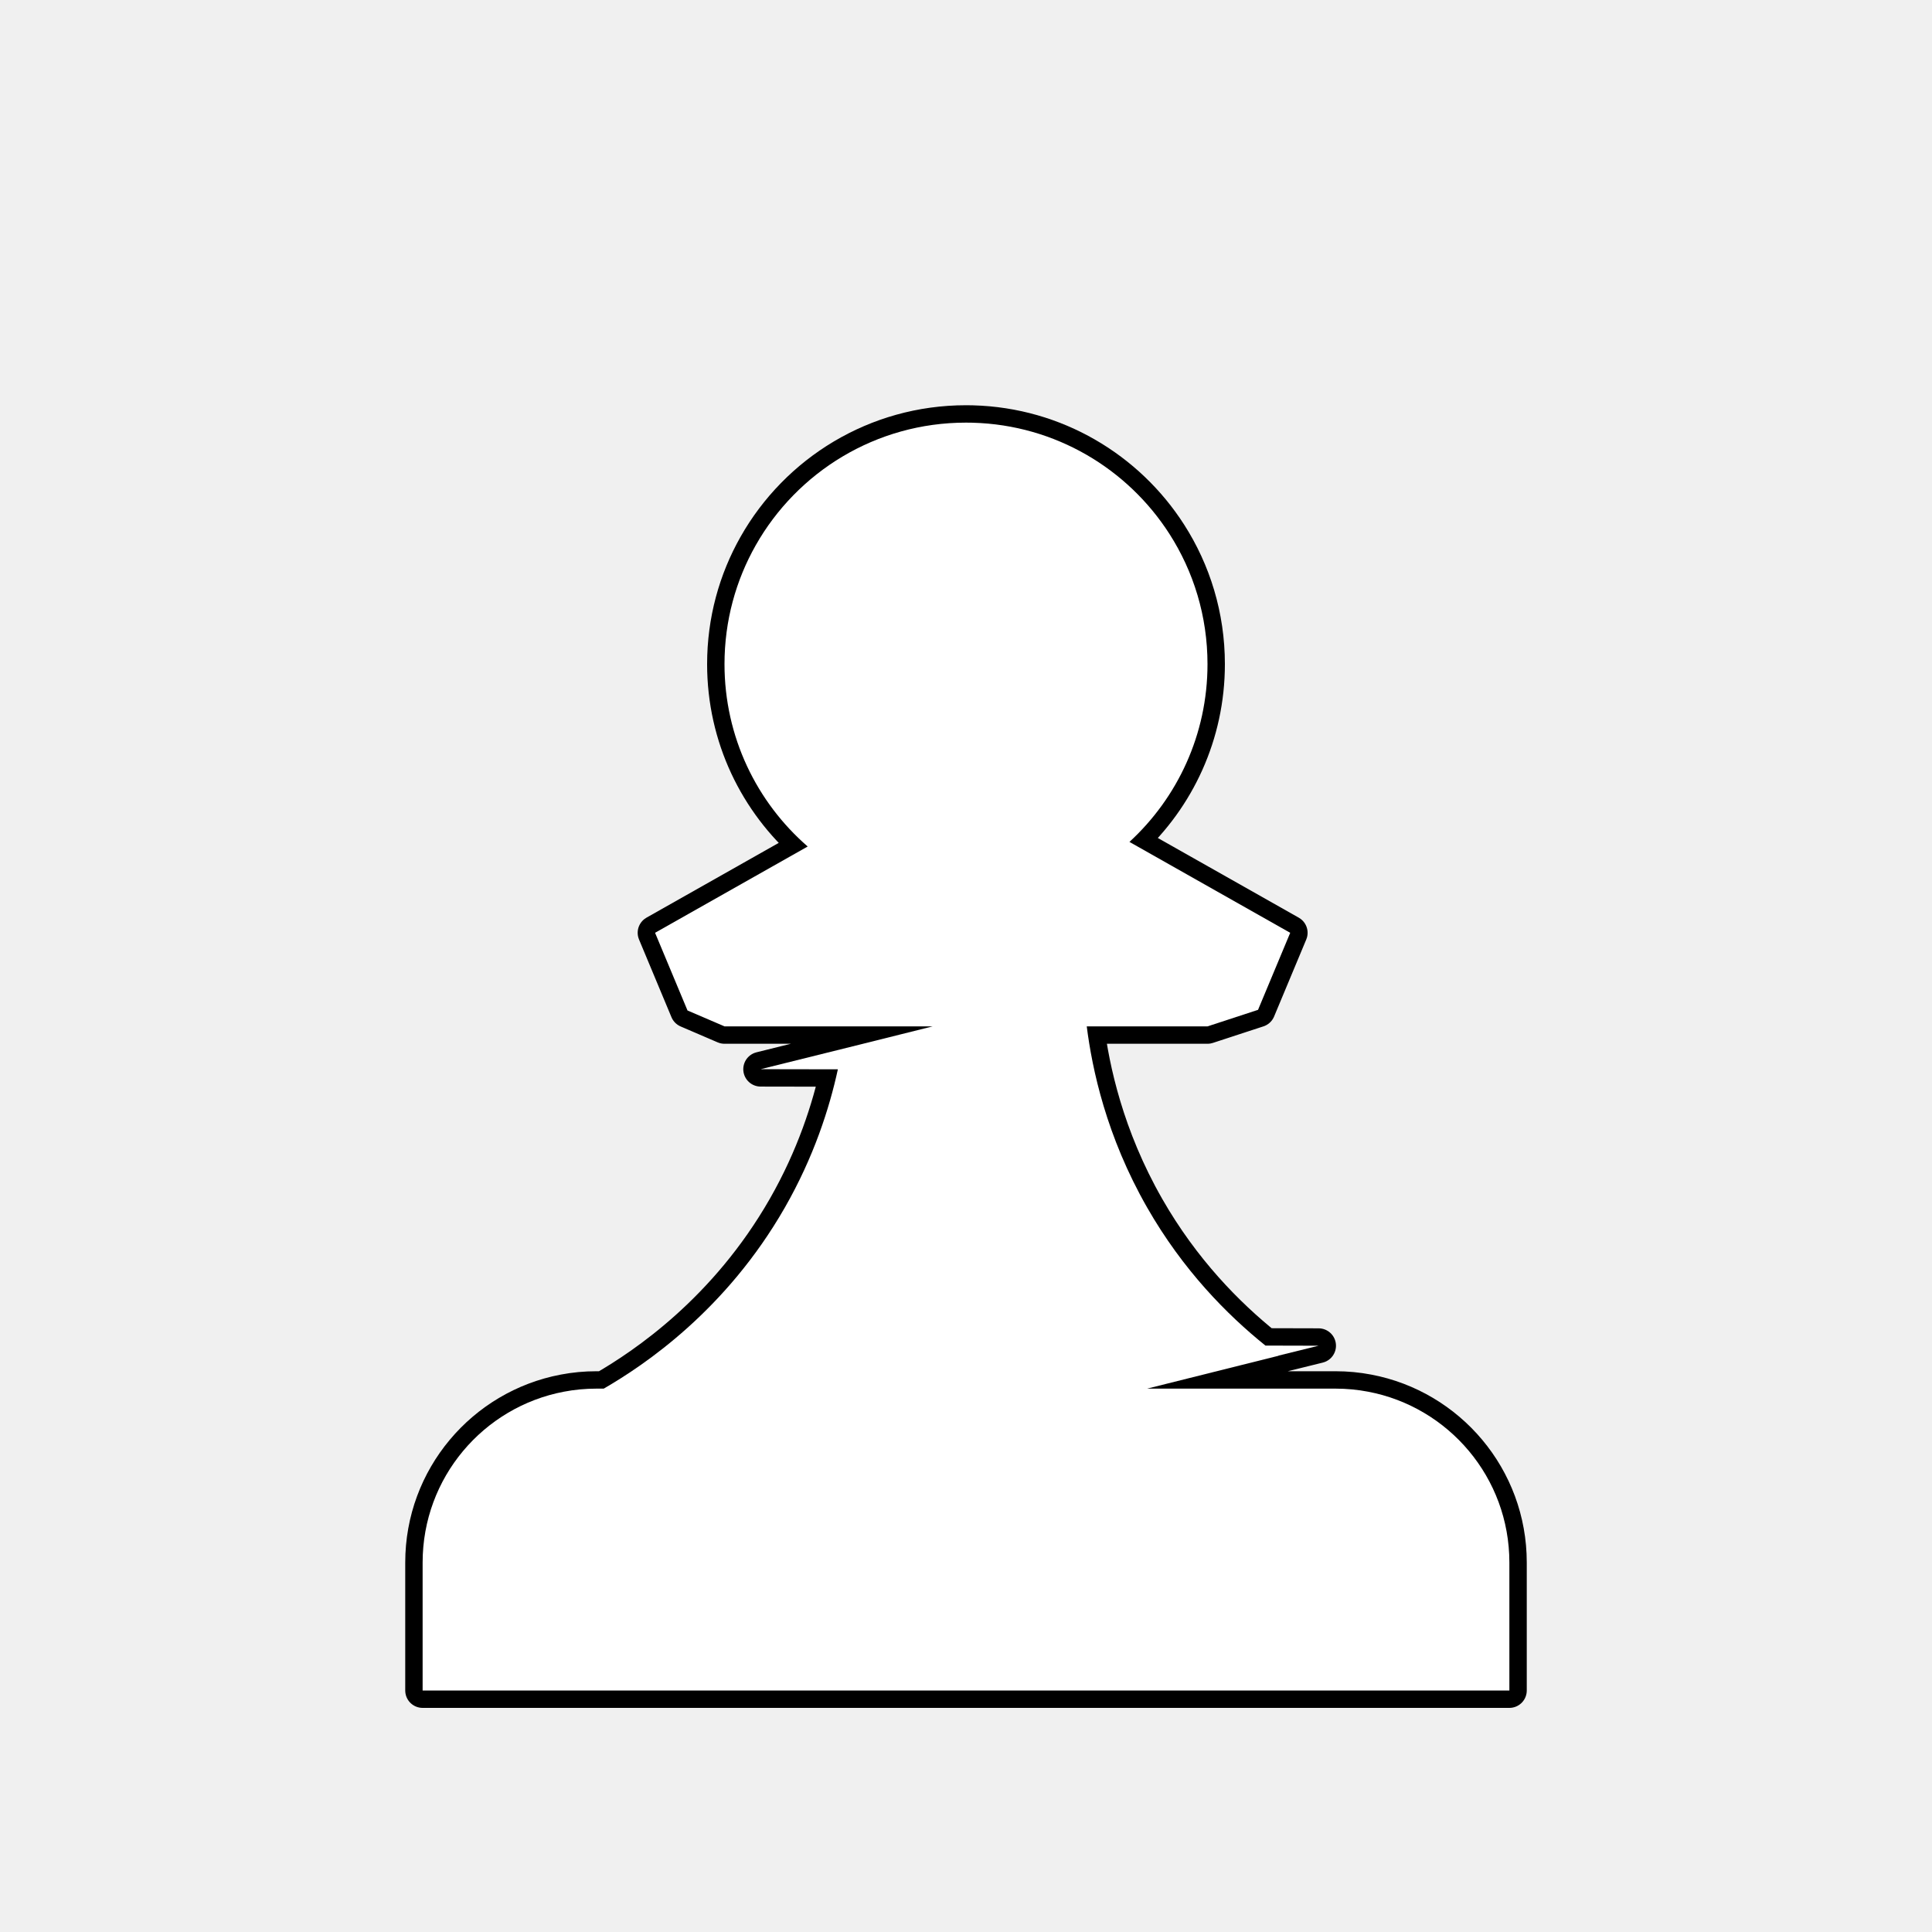
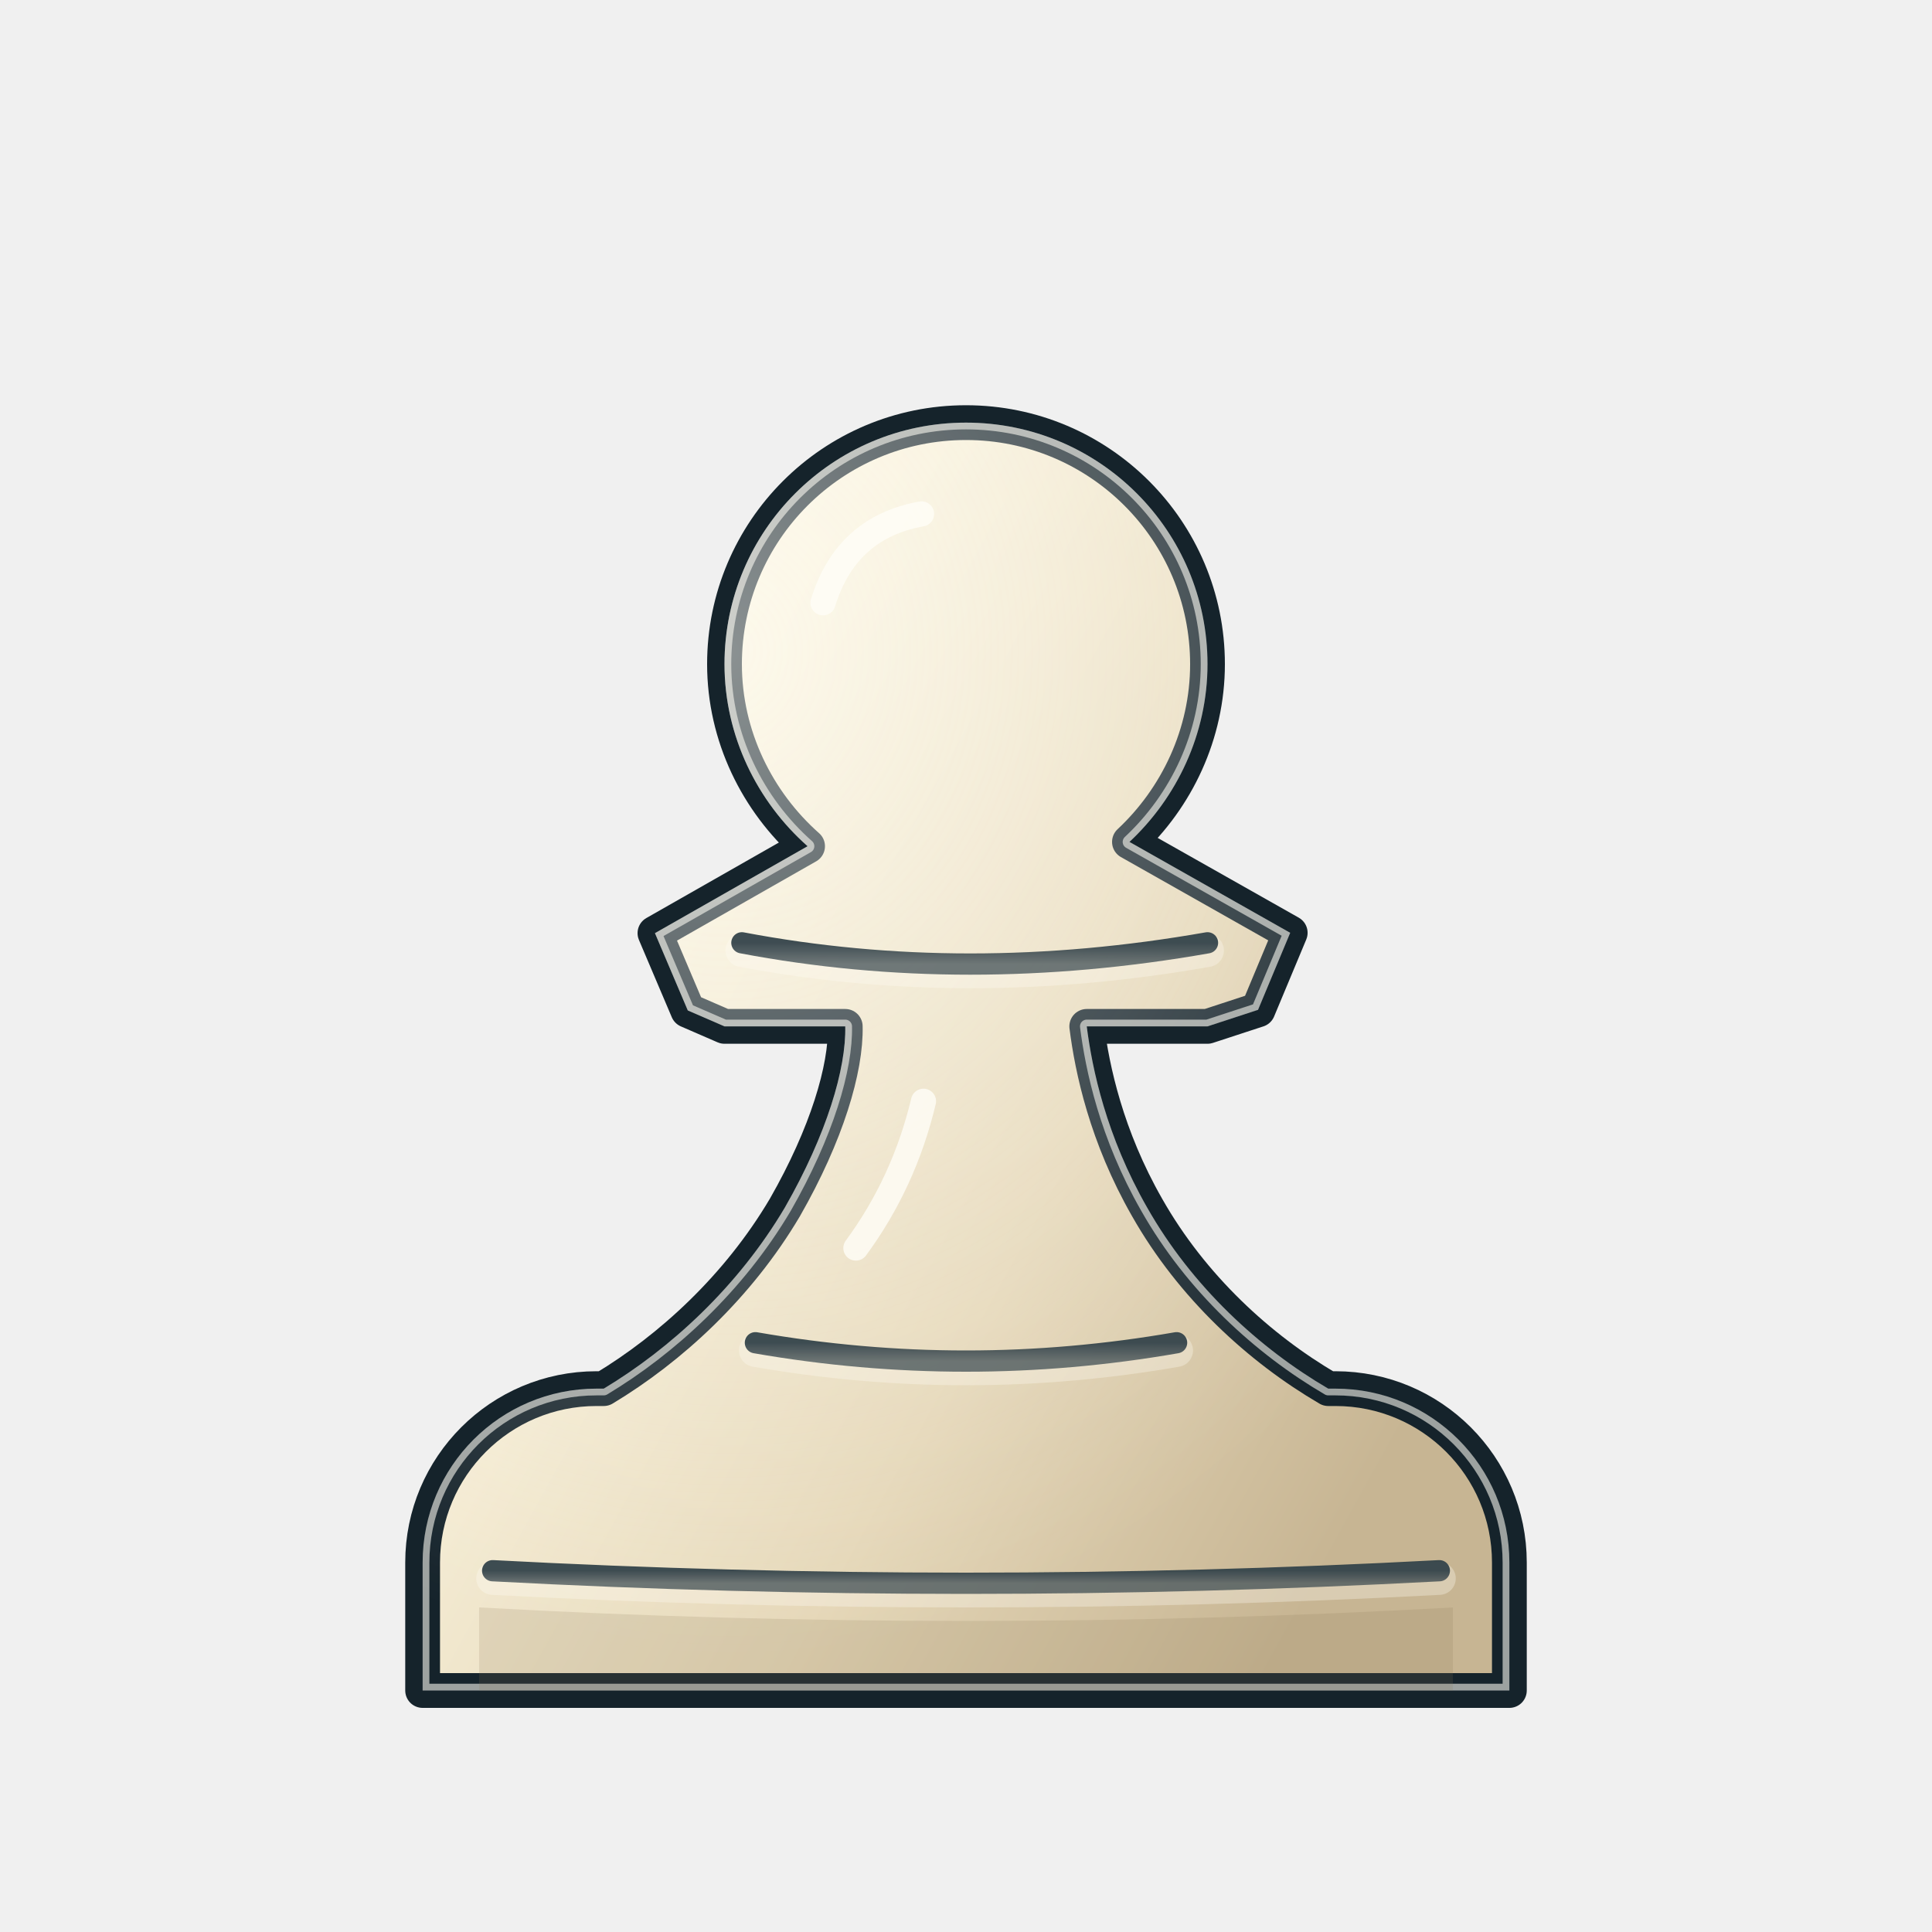
- <svg xmlns="http://www.w3.org/2000/svg" viewBox="0 0 1000 1000" x="0px" y="0px">
-   <defs id="defs1">
-     <style id="style1">.cls-1{fill:none;}.cls-2{clip-path:url(#a);}</style>
-     <clipPath id="a">
-       <rect class="cls-1" x="-4467.87" y="256.91" width="937.5" height="937.5" id="rect1" />
+ <svg xmlns="http://www.w3.org/2000/svg" viewBox="0 0 1000 1000" role="img" aria-labelledby="sculpted-wp-title sculpted-wp-desc">
+   <defs>
+     <linearGradient id="sculpted-wp-body" x1="0" y1="0" x2="1" y2="0.65">
+       <stop offset="0" stop-color="#fffef5" />
+       <stop offset=".3" stop-color="#f9f2dc" />
+       <stop offset=".68" stop-color="#e5d7b8" />
+       <stop offset="1" stop-color="#c7b593" />
+     </linearGradient>
+     <radialGradient id="sculpted-wp-light" cx=".28" cy=".18" r=".8">
+       <stop stop-color="#fffef8" stop-opacity=".5" />
+       <stop offset="1" stop-color="#fffef8" stop-opacity="0" />
+     </radialGradient>
+     <linearGradient id="sculpted-wp-groove" x1="0" y1="0" x2="0" y2="1">
+       <stop stop-color="#34434a" stop-opacity=".95" />
+       <stop offset="1" stop-color="#34434a" stop-opacity=".7" />
+     </linearGradient>
+     <clipPath id="sculpted-wp-clip">
+       <path d="M218.75 875V808.75C218.75 759.04 259.04 718.75 308.75 718.75H312.5C347 698 382 666 406.25 625C428 587 438 553 437.5 531.25H375L356 523L339 483L418 438C392 415 375 381 375 343.75C375 274.71 430.96 218.75 500 218.75C569.04 218.75 625 274.71 625 343.75C625 380 609 413 584.6 435.77L667.81 482.82L651.16 522.69L625 531.25H562.5C565.3 553.34 572.61 588.04 593.75 625C617 666 652 698 687.5 718.75H691.25C740.96 718.75 781.25 759.04 781.25 808.75V875Z" />
    </clipPath>
  </defs>
-   <path d="M503.52,218.8c-.06,0-.12,0-.17-.01l.08-.04,.09,.05Z" id="path1" />
-   <path d="M781.25,808.75v66.25H218.75v-66.25c0-43.94,31.48-80.52,73.12-88.41,5.47-1.05,11.11-1.59,16.88-1.59h3.75c21.1-12.21,63.31-40.55,93.75-93.75,14.99-26.21,23.03-51.28,27.43-71.52l-39.96-.07,51.2-12.71,37.83-9.45h-107.75c-6.38-2.74-12.77-5.49-19.15-8.23l-16.79-40.21,79-44.66c-26.38-22.91-43.06-56.71-43.06-94.4,0-22.37,5.87-43.37,16.17-61.53,21.47-37.9,62.16-63.47,108.83-63.47,1.12,0,2.23,.01,3.35,.04,.05,.01,.11,.01,.17,.01,42.75,1.18,80.14,23.82,101.77,57.54,12.48,19.45,19.71,42.59,19.71,67.41,0,36.41-15.56,69.18-40.4,92.02l83.21,47.05-16.65,39.87c-8.72,2.85-17.44,5.71-26.16,8.56h-62.5c2.8,22.09,10.11,56.79,31.25,93.75,18.52,32.38,41.41,55.54,61.24,71.47l27.51,.07-20.8,5.14s.05,.04,.08,.06l-68.03,17.01h97.5c5.77,0,11.41,.54,16.88,1.59,41.64,7.89,73.12,44.47,73.12,88.41Z" id="path2" style="fill:#ffffff;stroke:#000000;stroke-opacity:1;stroke-width:18;stroke-dasharray:none;paint-order:stroke fill markers;stroke-linecap:round;stroke-linejoin:round" />
+   <path d="M218.75 875V808.75C218.75 759.04 259.04 718.75 308.75 718.75H312.5C347 698 382 666 406.25 625C428 587 438 553 437.5 531.25H375L356 523L339 483L418 438C392 415 375 381 375 343.75C375 274.71 430.96 218.75 500 218.75C569.04 218.75 625 274.71 625 343.75C625 380 609 413 584.6 435.77L667.81 482.82L651.16 522.69L625 531.25H562.5C565.3 553.34 572.61 588.04 593.75 625C617 666 652 698 687.5 718.75H691.25C740.96 718.75 781.25 759.04 781.25 808.75V875Z" fill="url(#sculpted-wp-body)" stroke="#15232b" stroke-width="18" stroke-linejoin="round" />
+   <g clip-path="url(#sculpted-wp-clip)">
+     <path d="M218.75 875V808.75C218.75 759.04 259.04 718.75 308.75 718.75H312.5C347 698 382 666 406.25 625C428 587 438 553 437.5 531.25H375L356 523L339 483L418 438C392 415 375 381 375 343.75C375 274.71 430.96 218.75 500 218.75C569.04 218.75 625 274.71 625 343.75C625 380 609 413 584.6 435.77L667.81 482.82L651.16 522.69L625 531.25H562.5C565.3 553.34 572.61 588.04 593.75 625C617 666 652 698 687.5 718.75H691.25C740.96 718.75 781.25 759.04 781.25 808.75V875Z" fill="url(#sculpted-wp-light)" />
+     <path d="M218.75 875V808.75C218.75 759.04 259.04 718.75 308.75 718.75H312.5C347 698 382 666 406.25 625C428 587 438 553 437.5 531.25H375L356 523L339 483L418 438C392 415 375 381 375 343.75C375 274.71 430.96 218.75 500 218.75C569.04 218.75 625 274.71 625 343.75C625 380 609 413 584.6 435.77L667.81 482.82L651.16 522.69L625 531.25H562.5C565.3 553.34 572.61 588.04 593.75 625C617 666 652 698 687.5 718.75H691.25C740.96 718.75 781.25 759.04 781.25 808.75V875Z" fill="none" stroke="#fffdf4" stroke-width="7" stroke-linejoin="round" opacity=".58" />
+     <path d="M248 832Q500 846 752 832V882H248Z" fill="#8b7755" opacity=".17" />
+     <g fill="none" stroke="#fffdf4" stroke-width="17" stroke-linecap="round" stroke-linejoin="round" opacity=".32" transform="translate(0 4)">
+       <path d="M384 488Q500 510 625 488" />
+       <path d="M391 695Q500 714 609 695" />
+       <path d="M255 813Q500 826 745 813" />
+     </g>
+     <g fill="none" stroke="url(#sculpted-wp-groove)" stroke-width="11" stroke-linecap="round" stroke-linejoin="round">
+       <path d="M384 488Q500 510 625 488" />
+       <path d="M391 695Q500 714 609 695" />
+       <path d="M255 813Q500 826 745 813" />
+     </g>
+     <path d="M426 312Q438 273 477 266M478 570Q468 612 443 646" fill="none" stroke="#fffef8" stroke-width="13" stroke-linecap="round" opacity=".8" />
+   </g>
</svg>
